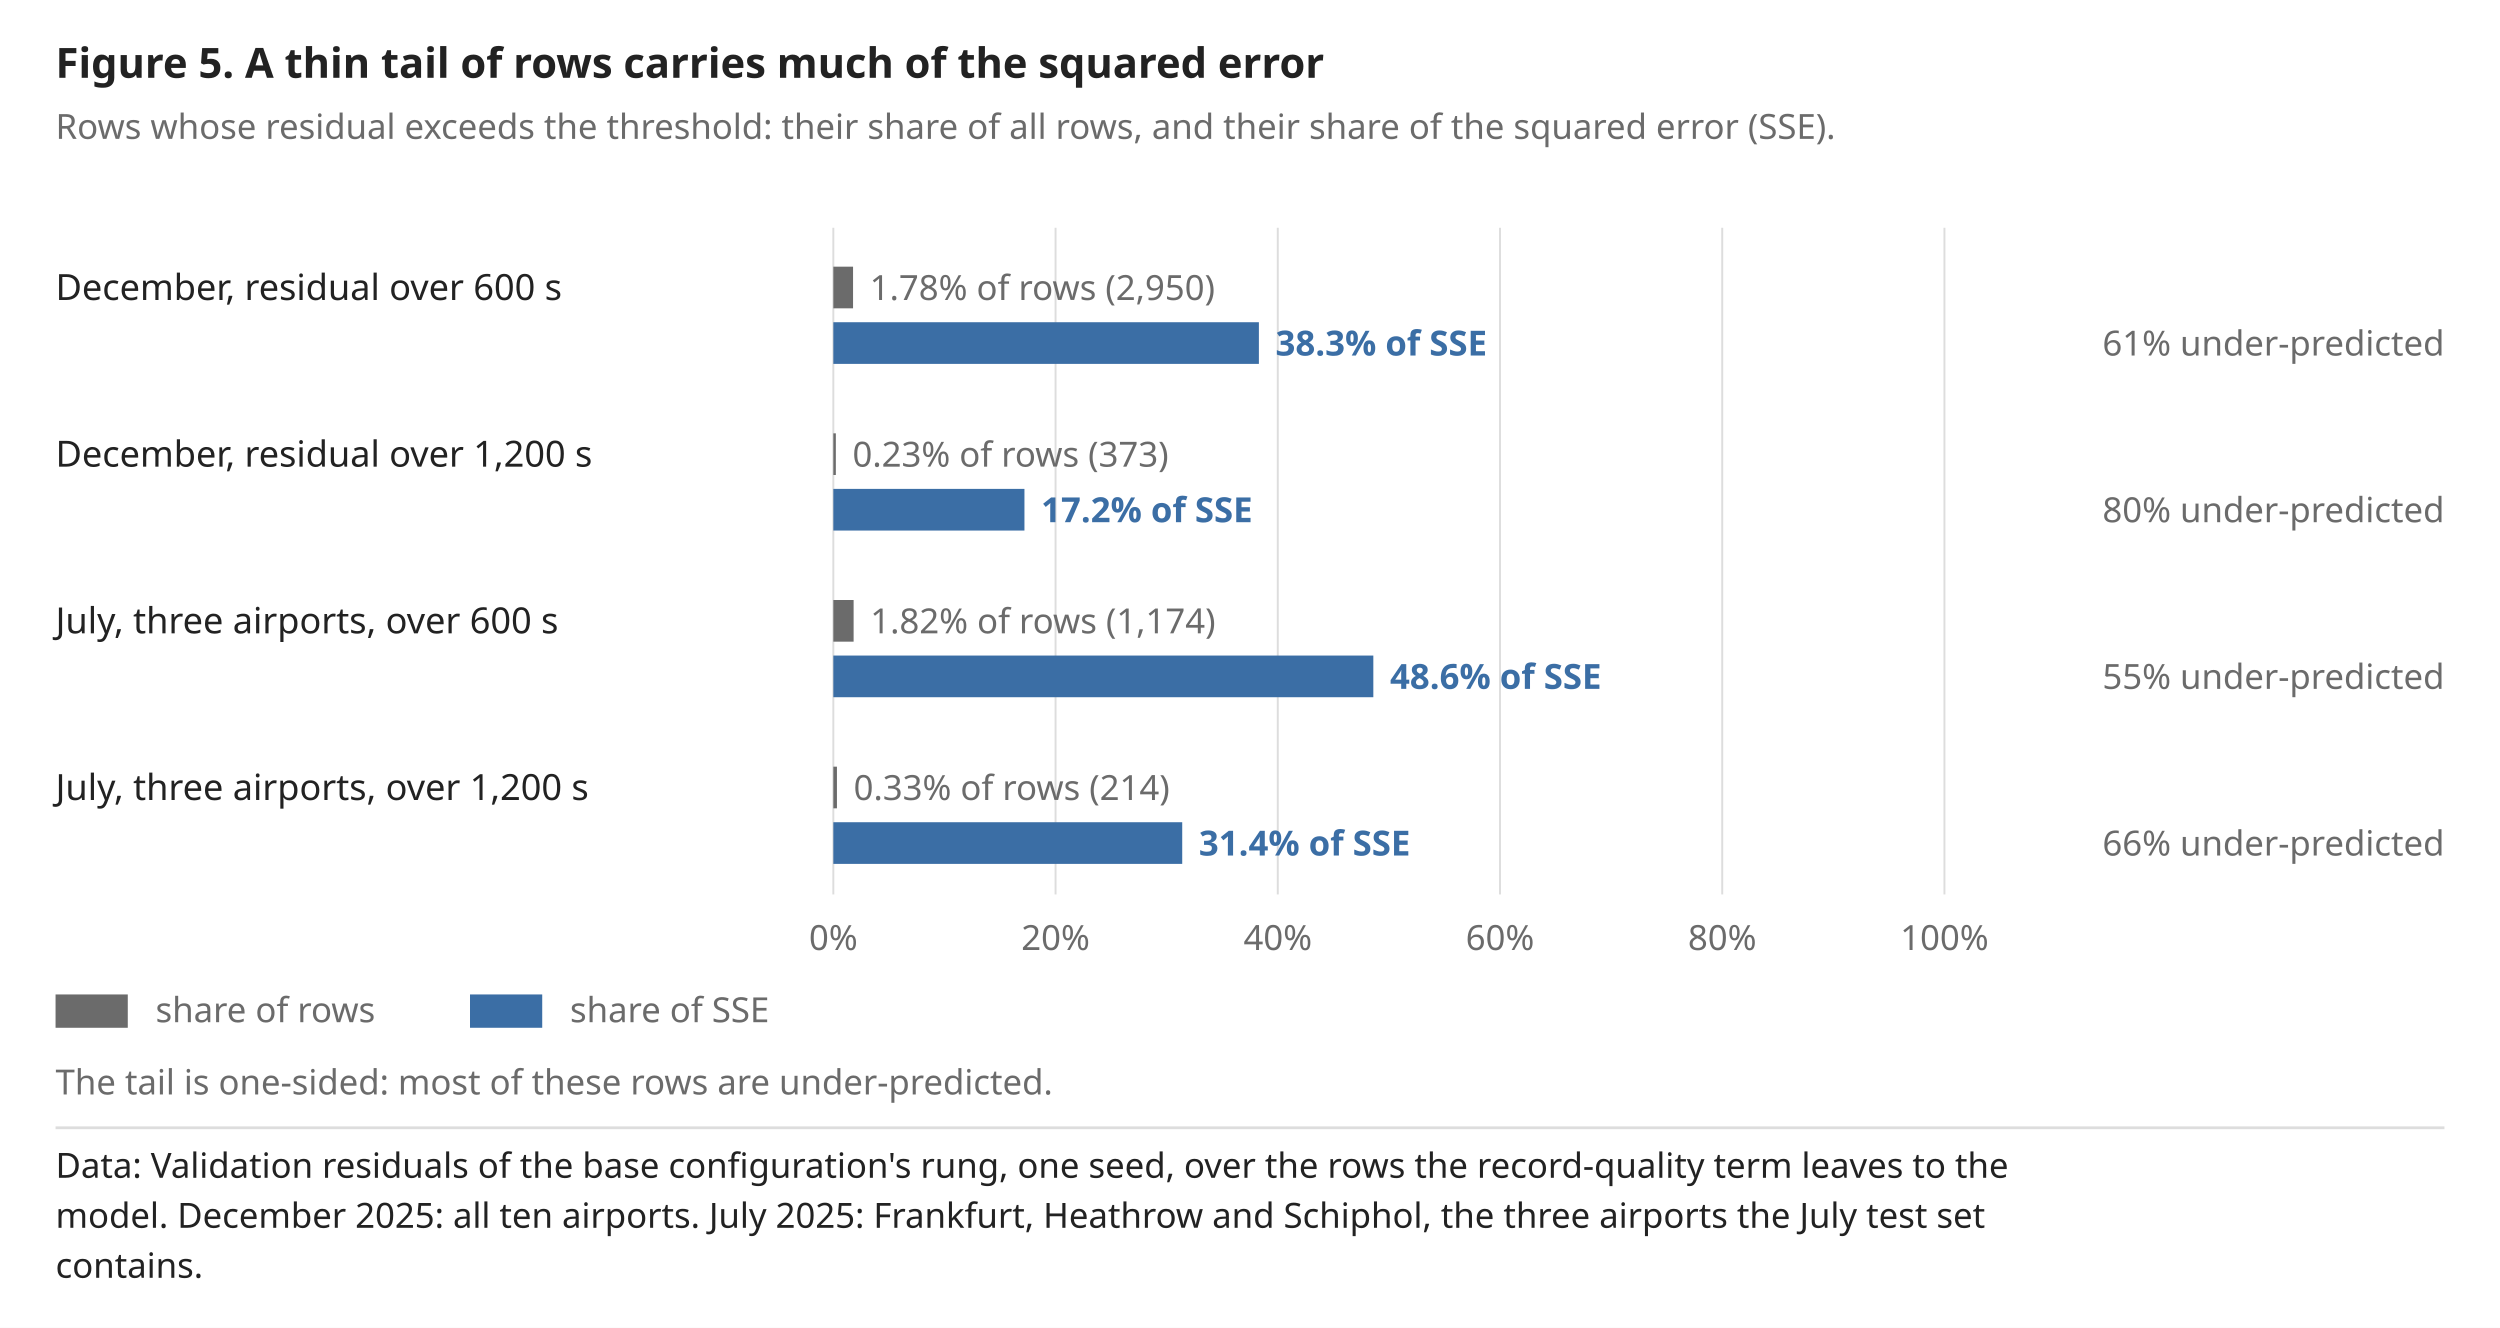
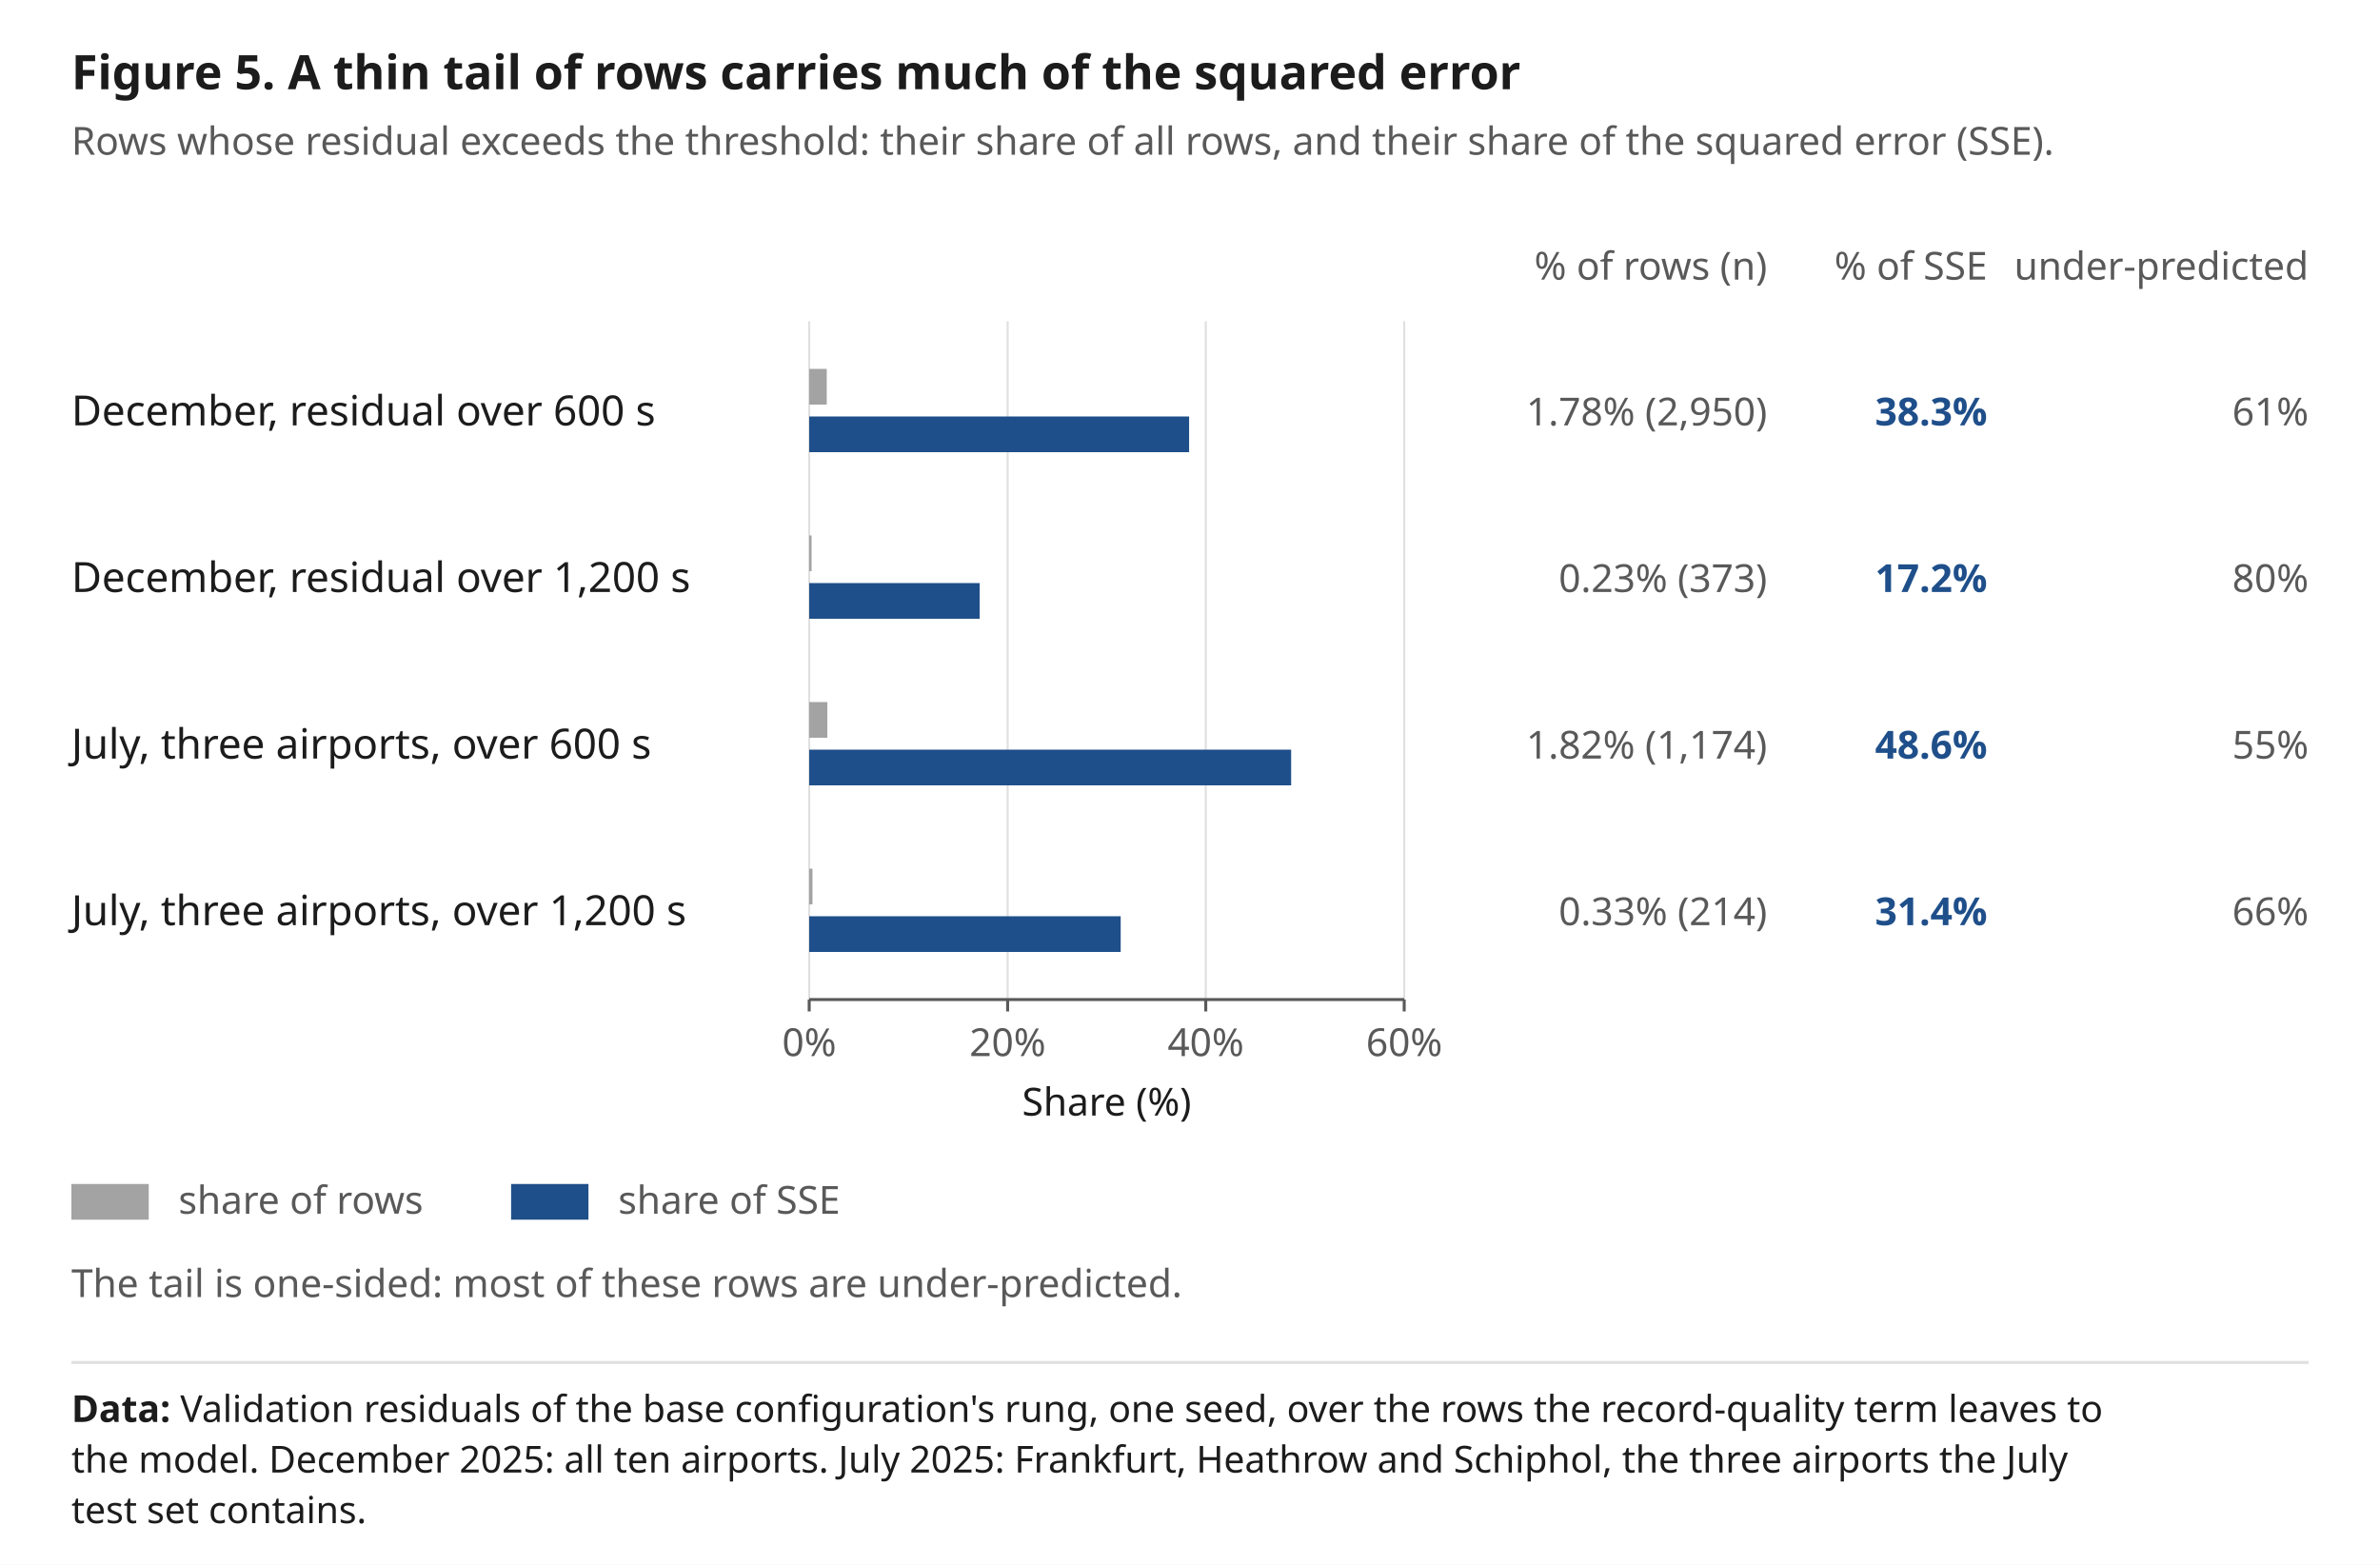
- <svg xmlns="http://www.w3.org/2000/svg" viewBox="0 0 900 478" width="900" height="478" font-family="sans-serif">
-   <rect width="900" height="478" fill="#ffffff" />
-   <text x="20.0" y="28.0" font-size="15" text-anchor="start" fill="#222222" font-weight="bold">Figure 5. A thin tail of rows carries much of the squared error</text>
-   <text x="20.0" y="50.0" font-size="12.5" text-anchor="start" fill="#6b6b6b" font-weight="normal">Rows whose residual exceeds the threshold: their share of all rows, and their share of the squared error (SSE).</text>
-   <line x1="300.0" y1="82.0" x2="300.0" y2="322.0" stroke="#dddddd" stroke-width="0.7" />
-   <text x="300.0" y="342.0" font-size="12.5" text-anchor="middle" fill="#6b6b6b" font-weight="normal">0%</text>
-   <line x1="380.0" y1="82.0" x2="380.0" y2="322.0" stroke="#dddddd" stroke-width="0.7" />
-   <text x="380.0" y="342.0" font-size="12.5" text-anchor="middle" fill="#6b6b6b" font-weight="normal">20%</text>
-   <line x1="460.0" y1="82.0" x2="460.0" y2="322.0" stroke="#dddddd" stroke-width="0.7" />
-   <text x="460.0" y="342.0" font-size="12.5" text-anchor="middle" fill="#6b6b6b" font-weight="normal">40%</text>
-   <line x1="540.0" y1="82.0" x2="540.0" y2="322.0" stroke="#dddddd" stroke-width="0.7" />
-   <text x="540.0" y="342.0" font-size="12.5" text-anchor="middle" fill="#6b6b6b" font-weight="normal">60%</text>
-   <line x1="620.0" y1="82.0" x2="620.0" y2="322.0" stroke="#dddddd" stroke-width="0.7" />
-   <text x="620.0" y="342.0" font-size="12.5" text-anchor="middle" fill="#6b6b6b" font-weight="normal">80%</text>
-   <line x1="700.0" y1="82.0" x2="700.0" y2="322.0" stroke="#dddddd" stroke-width="0.7" />
-   <text x="700.0" y="342.0" font-size="12.5" text-anchor="middle" fill="#6b6b6b" font-weight="normal">100%</text>
-   <text x="20.0" y="108.0" font-size="13" text-anchor="start" fill="#222222" font-weight="normal">December, residual over 600 s</text>
-   <rect x="300.0" y="96.0" width="7.1" height="15.0" fill="#6b6b6b" stroke="none" />
-   <text x="313.1" y="108.0" font-size="12.5" text-anchor="start" fill="#6b6b6b" font-weight="normal">1.78% of rows (2,950)</text>
-   <rect x="300.0" y="116.0" width="153.2" height="15.0" fill="#3b6ea5" stroke="none" />
-   <text x="459.2" y="128.0" font-size="12.5" text-anchor="start" fill="#3b6ea5" font-weight="bold">38.3% of SSE</text>
-   <text x="880.0" y="128.0" font-size="12.5" text-anchor="end" fill="#6b6b6b" font-weight="normal">61% under-predicted</text>
-   <text x="20.0" y="168.0" font-size="13" text-anchor="start" fill="#222222" font-weight="normal">December, residual over 1,200 s</text>
-   <rect x="300.0" y="156.0" width="0.9" height="15.0" fill="#6b6b6b" stroke="none" />
-   <text x="306.9" y="168.0" font-size="12.5" text-anchor="start" fill="#6b6b6b" font-weight="normal">0.23% of rows (373)</text>
-   <rect x="300.0" y="176.0" width="68.8" height="15.0" fill="#3b6ea5" stroke="none" />
-   <text x="374.8" y="188.0" font-size="12.5" text-anchor="start" fill="#3b6ea5" font-weight="bold">17.2% of SSE</text>
-   <text x="880.0" y="188.0" font-size="12.5" text-anchor="end" fill="#6b6b6b" font-weight="normal">80% under-predicted</text>
-   <text x="20.0" y="228.0" font-size="13" text-anchor="start" fill="#222222" font-weight="normal">July, three airports, over 600 s</text>
-   <rect x="300.0" y="216.0" width="7.3" height="15.0" fill="#6b6b6b" stroke="none" />
-   <text x="313.3" y="228.0" font-size="12.5" text-anchor="start" fill="#6b6b6b" font-weight="normal">1.82% of rows (1,174)</text>
-   <rect x="300.0" y="236.0" width="194.4" height="15.0" fill="#3b6ea5" stroke="none" />
-   <text x="500.4" y="248.0" font-size="12.5" text-anchor="start" fill="#3b6ea5" font-weight="bold">48.6% of SSE</text>
-   <text x="880.0" y="248.0" font-size="12.5" text-anchor="end" fill="#6b6b6b" font-weight="normal">55% under-predicted</text>
-   <text x="20.0" y="288.0" font-size="13" text-anchor="start" fill="#222222" font-weight="normal">July, three airports, over 1,200 s</text>
-   <rect x="300.0" y="276.0" width="1.3" height="15.0" fill="#6b6b6b" stroke="none" />
-   <text x="307.3" y="288.0" font-size="12.5" text-anchor="start" fill="#6b6b6b" font-weight="normal">0.33% of rows (214)</text>
-   <rect x="300.0" y="296.0" width="125.6" height="15.0" fill="#3b6ea5" stroke="none" />
-   <text x="431.6" y="308.0" font-size="12.5" text-anchor="start" fill="#3b6ea5" font-weight="bold">31.4% of SSE</text>
-   <text x="880.0" y="308.0" font-size="12.5" text-anchor="end" fill="#6b6b6b" font-weight="normal">66% under-predicted</text>
-   <rect x="20.0" y="358.0" width="26.0" height="12.0" fill="#6b6b6b" stroke="none" />
-   <text x="56.0" y="368.0" font-size="12.5" text-anchor="start" fill="#6b6b6b" font-weight="normal">share of rows</text>
-   <rect x="169.2" y="358.0" width="26.0" height="12.0" fill="#3b6ea5" stroke="none" />
-   <text x="205.2" y="368.0" font-size="12.5" text-anchor="start" fill="#6b6b6b" font-weight="normal">share of SSE</text>
-   <text x="20.0" y="394.0" font-size="12.5" text-anchor="start" fill="#6b6b6b" font-weight="normal">The tail is one-sided: most of these rows are under-predicted.</text>
-   <line x1="20.0" y1="406.0" x2="880.0" y2="406.0" stroke="#dddddd" stroke-width="1" />
-   <text x="20.0" y="424.0" font-size="12.5" text-anchor="start" fill="#222222" font-weight="normal">Data: Validation residuals of the base configuration's rung, one seed, over the rows the record-quality term leaves to the</text>
-   <text x="20.0" y="442.0" font-size="12.5" text-anchor="start" fill="#222222" font-weight="normal">model. December 2025: all ten airports. July 2025: Frankfurt, Heathrow and Schiphol, the three airports the July test set</text>
-   <text x="20.0" y="460.0" font-size="12.5" text-anchor="start" fill="#222222" font-weight="normal">contains.</text>
+ <svg xmlns="http://www.w3.org/2000/svg" viewBox="0 0 800 526" width="800" height="526" font-family="sans-serif">
+   <rect width="800" height="526" fill="#ffffff" />
+   <text x="24.0" y="30.0" font-size="16" text-anchor="start" fill="#1c1c1c" font-weight="bold">Figure 5. A thin tail of rows carries much of the squared error</text>
+   <text x="24.0" y="52.0" font-size="13" text-anchor="start" fill="#595959" font-weight="normal">Rows whose residual exceeds the threshold: their share of all rows, and their share of the squared error (SSE).</text>
+   <line x1="272.0" y1="108.0" x2="272.0" y2="336.0" stroke="#e0e0e0" stroke-width="0.7" />
+   <line x1="338.7" y1="108.0" x2="338.7" y2="336.0" stroke="#e0e0e0" stroke-width="0.7" />
+   <line x1="405.3" y1="108.0" x2="405.3" y2="336.0" stroke="#e0e0e0" stroke-width="0.7" />
+   <line x1="472.0" y1="108.0" x2="472.0" y2="336.0" stroke="#e0e0e0" stroke-width="0.7" />
+   <line x1="272.0" y1="336.0" x2="472.0" y2="336.0" stroke="#595959" stroke-width="1.0" />
+   <line x1="272.0" y1="336.0" x2="272.0" y2="340.0" stroke="#595959" stroke-width="1.0" />
+   <text x="272.0" y="355.0" font-size="13" text-anchor="middle" fill="#595959" font-weight="normal">0%</text>
+   <line x1="338.7" y1="336.0" x2="338.7" y2="340.0" stroke="#595959" stroke-width="1.0" />
+   <text x="338.7" y="355.0" font-size="13" text-anchor="middle" fill="#595959" font-weight="normal">20%</text>
+   <line x1="405.3" y1="336.0" x2="405.3" y2="340.0" stroke="#595959" stroke-width="1.0" />
+   <text x="405.3" y="355.0" font-size="13" text-anchor="middle" fill="#595959" font-weight="normal">40%</text>
+   <line x1="472.0" y1="336.0" x2="472.0" y2="340.0" stroke="#595959" stroke-width="1.0" />
+   <text x="472.0" y="355.0" font-size="13" text-anchor="middle" fill="#595959" font-weight="normal">60%</text>
+   <text x="372.0" y="375.0" font-size="13" text-anchor="middle" fill="#1c1c1c" font-weight="normal">Share (%)</text>
+   <text x="594.0" y="94.0" font-size="13" text-anchor="end" fill="#595959" font-weight="normal">% of rows (n)</text>
+   <text x="668.0" y="94.0" font-size="13" text-anchor="end" fill="#595959" font-weight="normal">% of SSE</text>
+   <text x="776.0" y="94.0" font-size="13" text-anchor="end" fill="#595959" font-weight="normal">under-predicted</text>
+   <text x="24.0" y="143.0" font-size="14" text-anchor="start" fill="#1c1c1c" font-weight="normal">December, residual over 600 s</text>
+   <rect x="272.0" y="124.0" width="5.9" height="12.0" fill="#a3a3a3" stroke="none" />
+   <rect x="272.0" y="140.0" width="127.7" height="12.0" fill="#1f4f8a" stroke="none" />
+   <text x="594.0" y="143.0" font-size="13" text-anchor="end" fill="#595959" font-weight="normal">1.78% (2,950)</text>
+   <text x="668.0" y="143.0" font-size="13" text-anchor="end" fill="#1f4f8a" font-weight="bold">38.3%</text>
+   <text x="776.0" y="143.0" font-size="13" text-anchor="end" fill="#595959" font-weight="normal">61%</text>
+   <text x="24.0" y="199.0" font-size="14" text-anchor="start" fill="#1c1c1c" font-weight="normal">December, residual over 1,200 s</text>
+   <rect x="272.0" y="180.0" width="0.8" height="12.0" fill="#a3a3a3" stroke="none" />
+   <rect x="272.0" y="196.0" width="57.3" height="12.0" fill="#1f4f8a" stroke="none" />
+   <text x="594.0" y="199.0" font-size="13" text-anchor="end" fill="#595959" font-weight="normal">0.23% (373)</text>
+   <text x="668.0" y="199.0" font-size="13" text-anchor="end" fill="#1f4f8a" font-weight="bold">17.2%</text>
+   <text x="776.0" y="199.0" font-size="13" text-anchor="end" fill="#595959" font-weight="normal">80%</text>
+   <text x="24.0" y="255.0" font-size="14" text-anchor="start" fill="#1c1c1c" font-weight="normal">July, three airports, over 600 s</text>
+   <rect x="272.0" y="236.0" width="6.1" height="12.0" fill="#a3a3a3" stroke="none" />
+   <rect x="272.0" y="252.0" width="162.0" height="12.0" fill="#1f4f8a" stroke="none" />
+   <text x="594.0" y="255.0" font-size="13" text-anchor="end" fill="#595959" font-weight="normal">1.82% (1,174)</text>
+   <text x="668.0" y="255.0" font-size="13" text-anchor="end" fill="#1f4f8a" font-weight="bold">48.6%</text>
+   <text x="776.0" y="255.0" font-size="13" text-anchor="end" fill="#595959" font-weight="normal">55%</text>
+   <text x="24.0" y="311.0" font-size="14" text-anchor="start" fill="#1c1c1c" font-weight="normal">July, three airports, over 1,200 s</text>
+   <rect x="272.0" y="292.0" width="1.1" height="12.0" fill="#a3a3a3" stroke="none" />
+   <rect x="272.0" y="308.0" width="104.7" height="12.0" fill="#1f4f8a" stroke="none" />
+   <text x="594.0" y="311.0" font-size="13" text-anchor="end" fill="#595959" font-weight="normal">0.33% (214)</text>
+   <text x="668.0" y="311.0" font-size="13" text-anchor="end" fill="#1f4f8a" font-weight="bold">31.4%</text>
+   <text x="776.0" y="311.0" font-size="13" text-anchor="end" fill="#595959" font-weight="normal">66%</text>
+   <rect x="24.0" y="398.0" width="26.0" height="12.0" fill="#a3a3a3" stroke="none" />
+   <text x="60.0" y="408.0" font-size="13" text-anchor="start" fill="#595959" font-weight="normal">share of rows</text>
+   <rect x="171.8" y="398.0" width="26.0" height="12.0" fill="#1f4f8a" stroke="none" />
+   <text x="207.8" y="408.0" font-size="13" text-anchor="start" fill="#595959" font-weight="normal">share of SSE</text>
+   <text x="24.0" y="436.0" font-size="13" text-anchor="start" fill="#595959" font-weight="normal">The tail is one-sided: most of these rows are under-predicted.</text>
+   <line x1="24.0" y1="458.0" x2="776.0" y2="458.0" stroke="#e0e0e0" stroke-width="1" />
+   <text x="24.0" y="478.0" font-size="12.5" fill="#1c1c1c">
+     <tspan font-weight="bold">Data:</tspan> Validation residuals of the base configuration's rung, one seed, over the rows the record-quality term leaves to</text>
+   <text x="24.0" y="495.0" font-size="12.5" text-anchor="start" fill="#1c1c1c" font-weight="normal">the model. December 2025: all ten airports. July 2025: Frankfurt, Heathrow and Schiphol, the three airports the July</text>
+   <text x="24.0" y="512.0" font-size="12.5" text-anchor="start" fill="#1c1c1c" font-weight="normal">test set contains.</text>
</svg>
